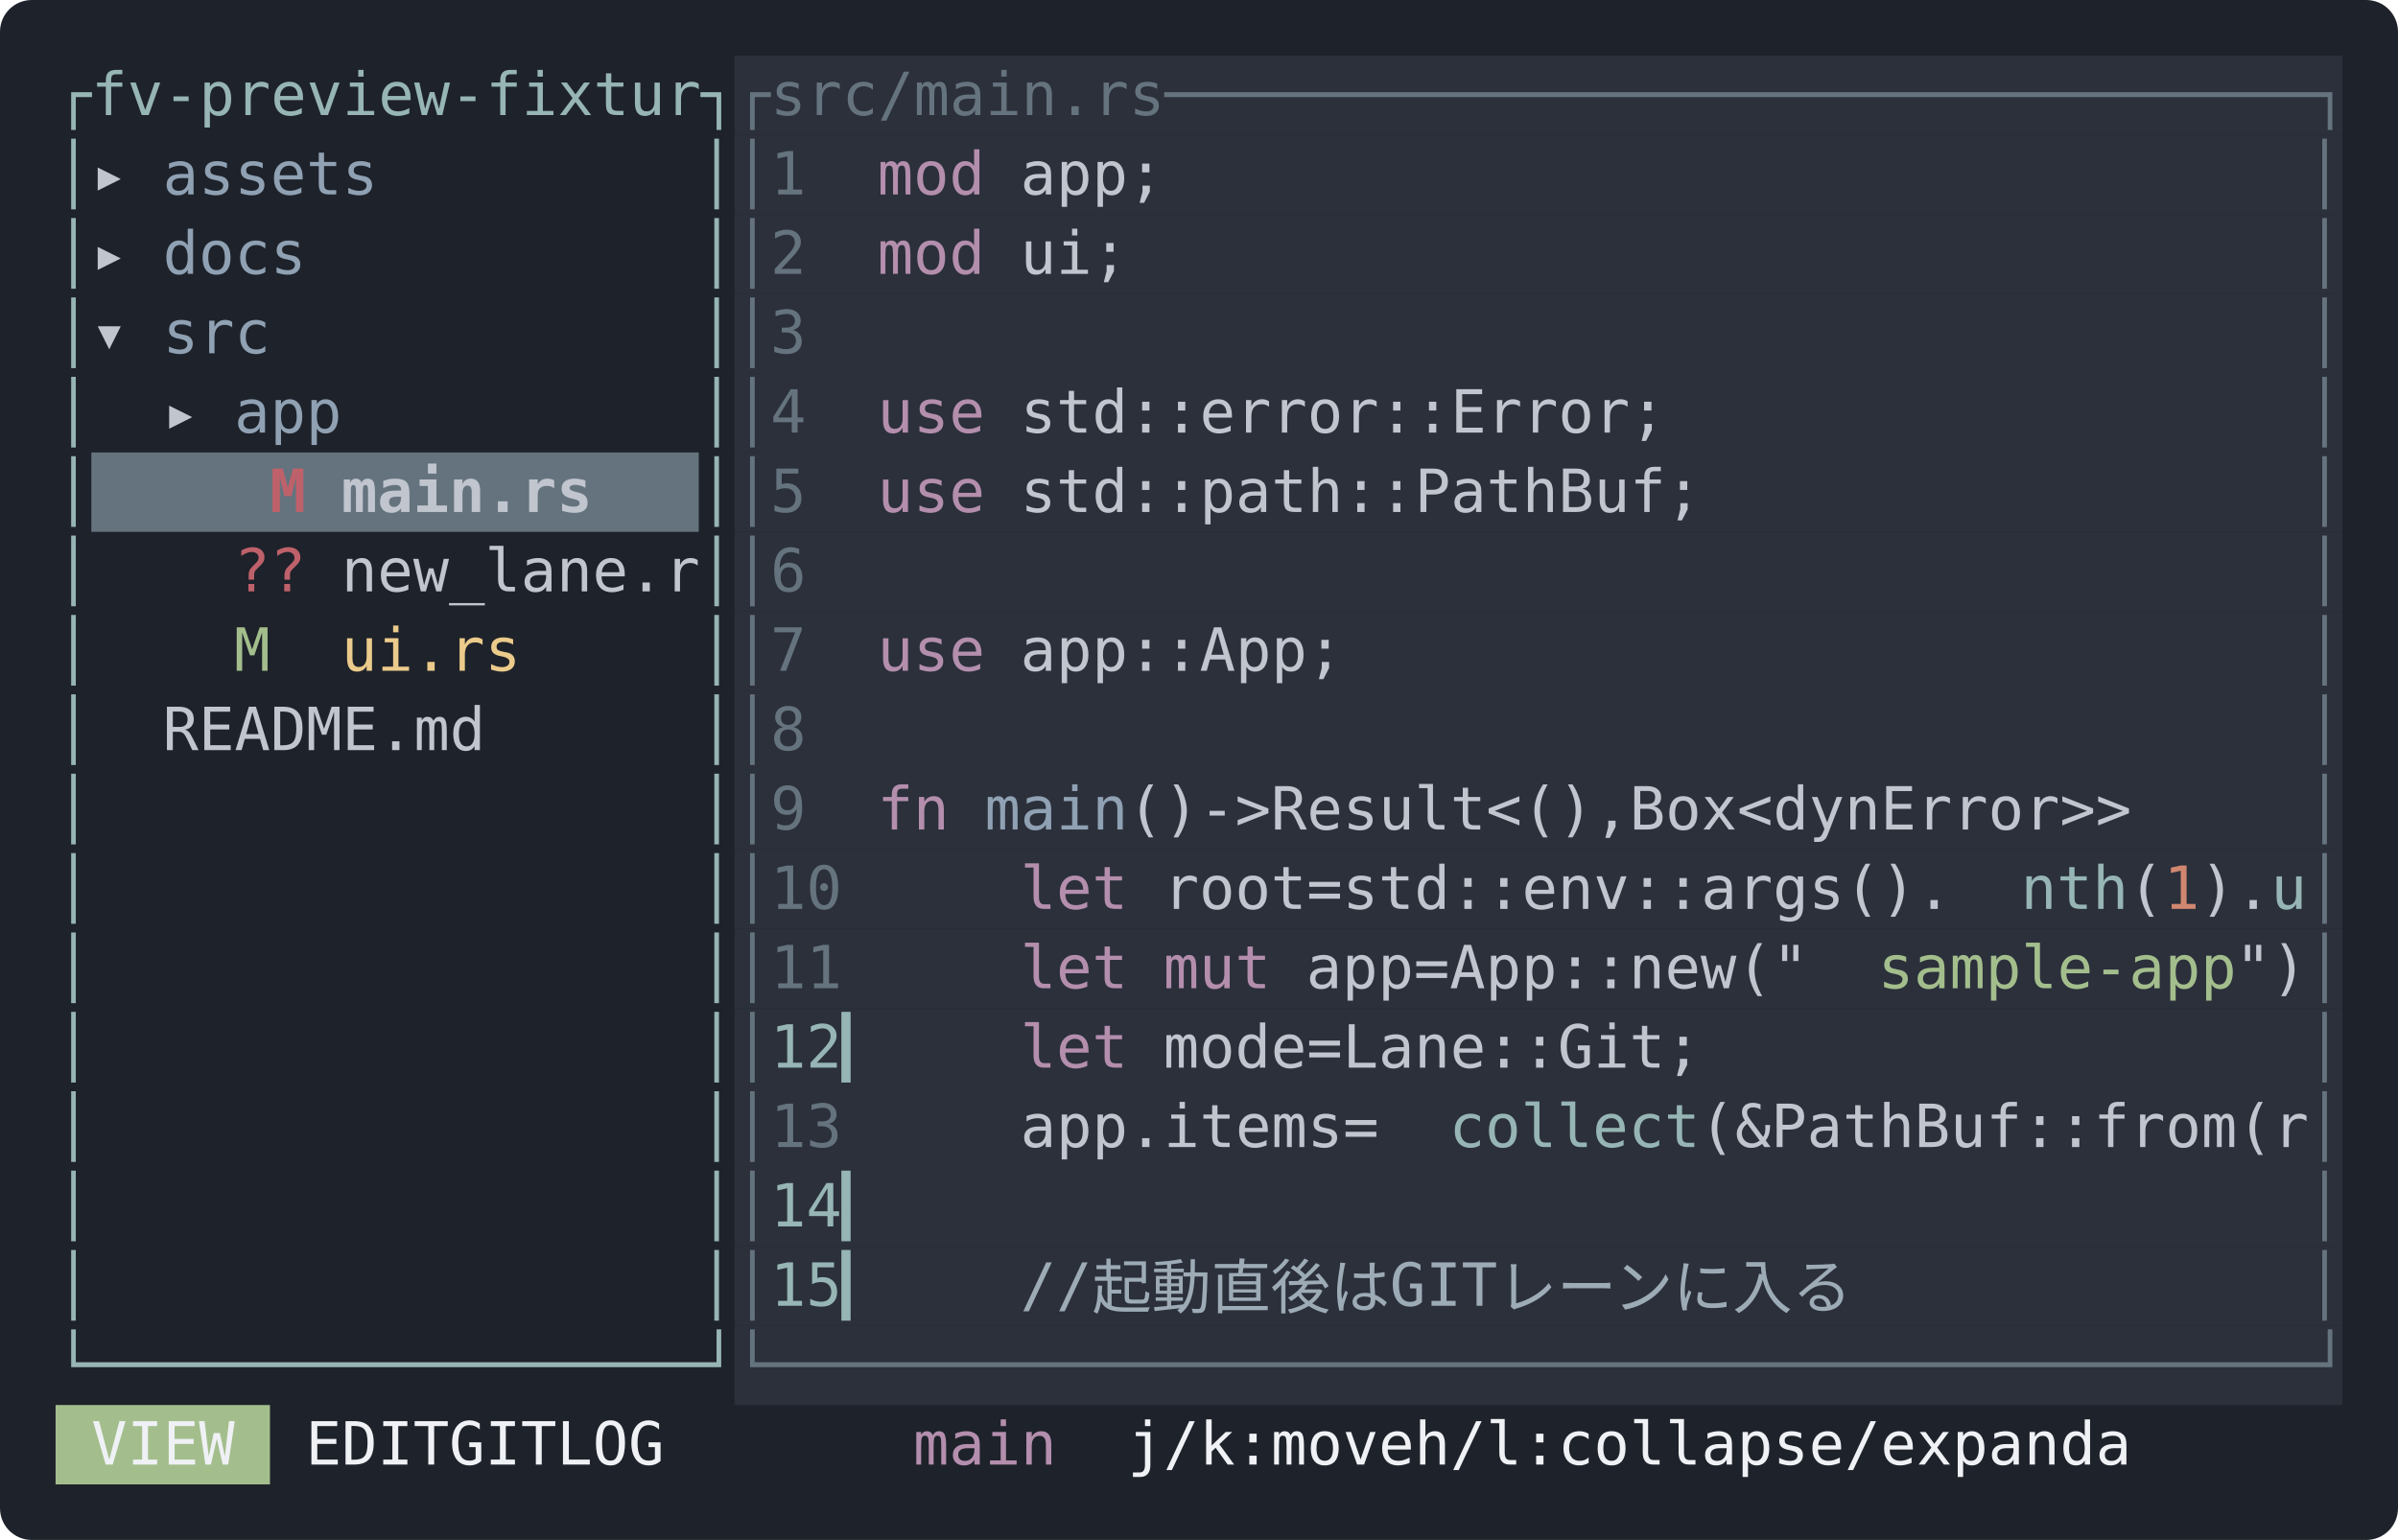
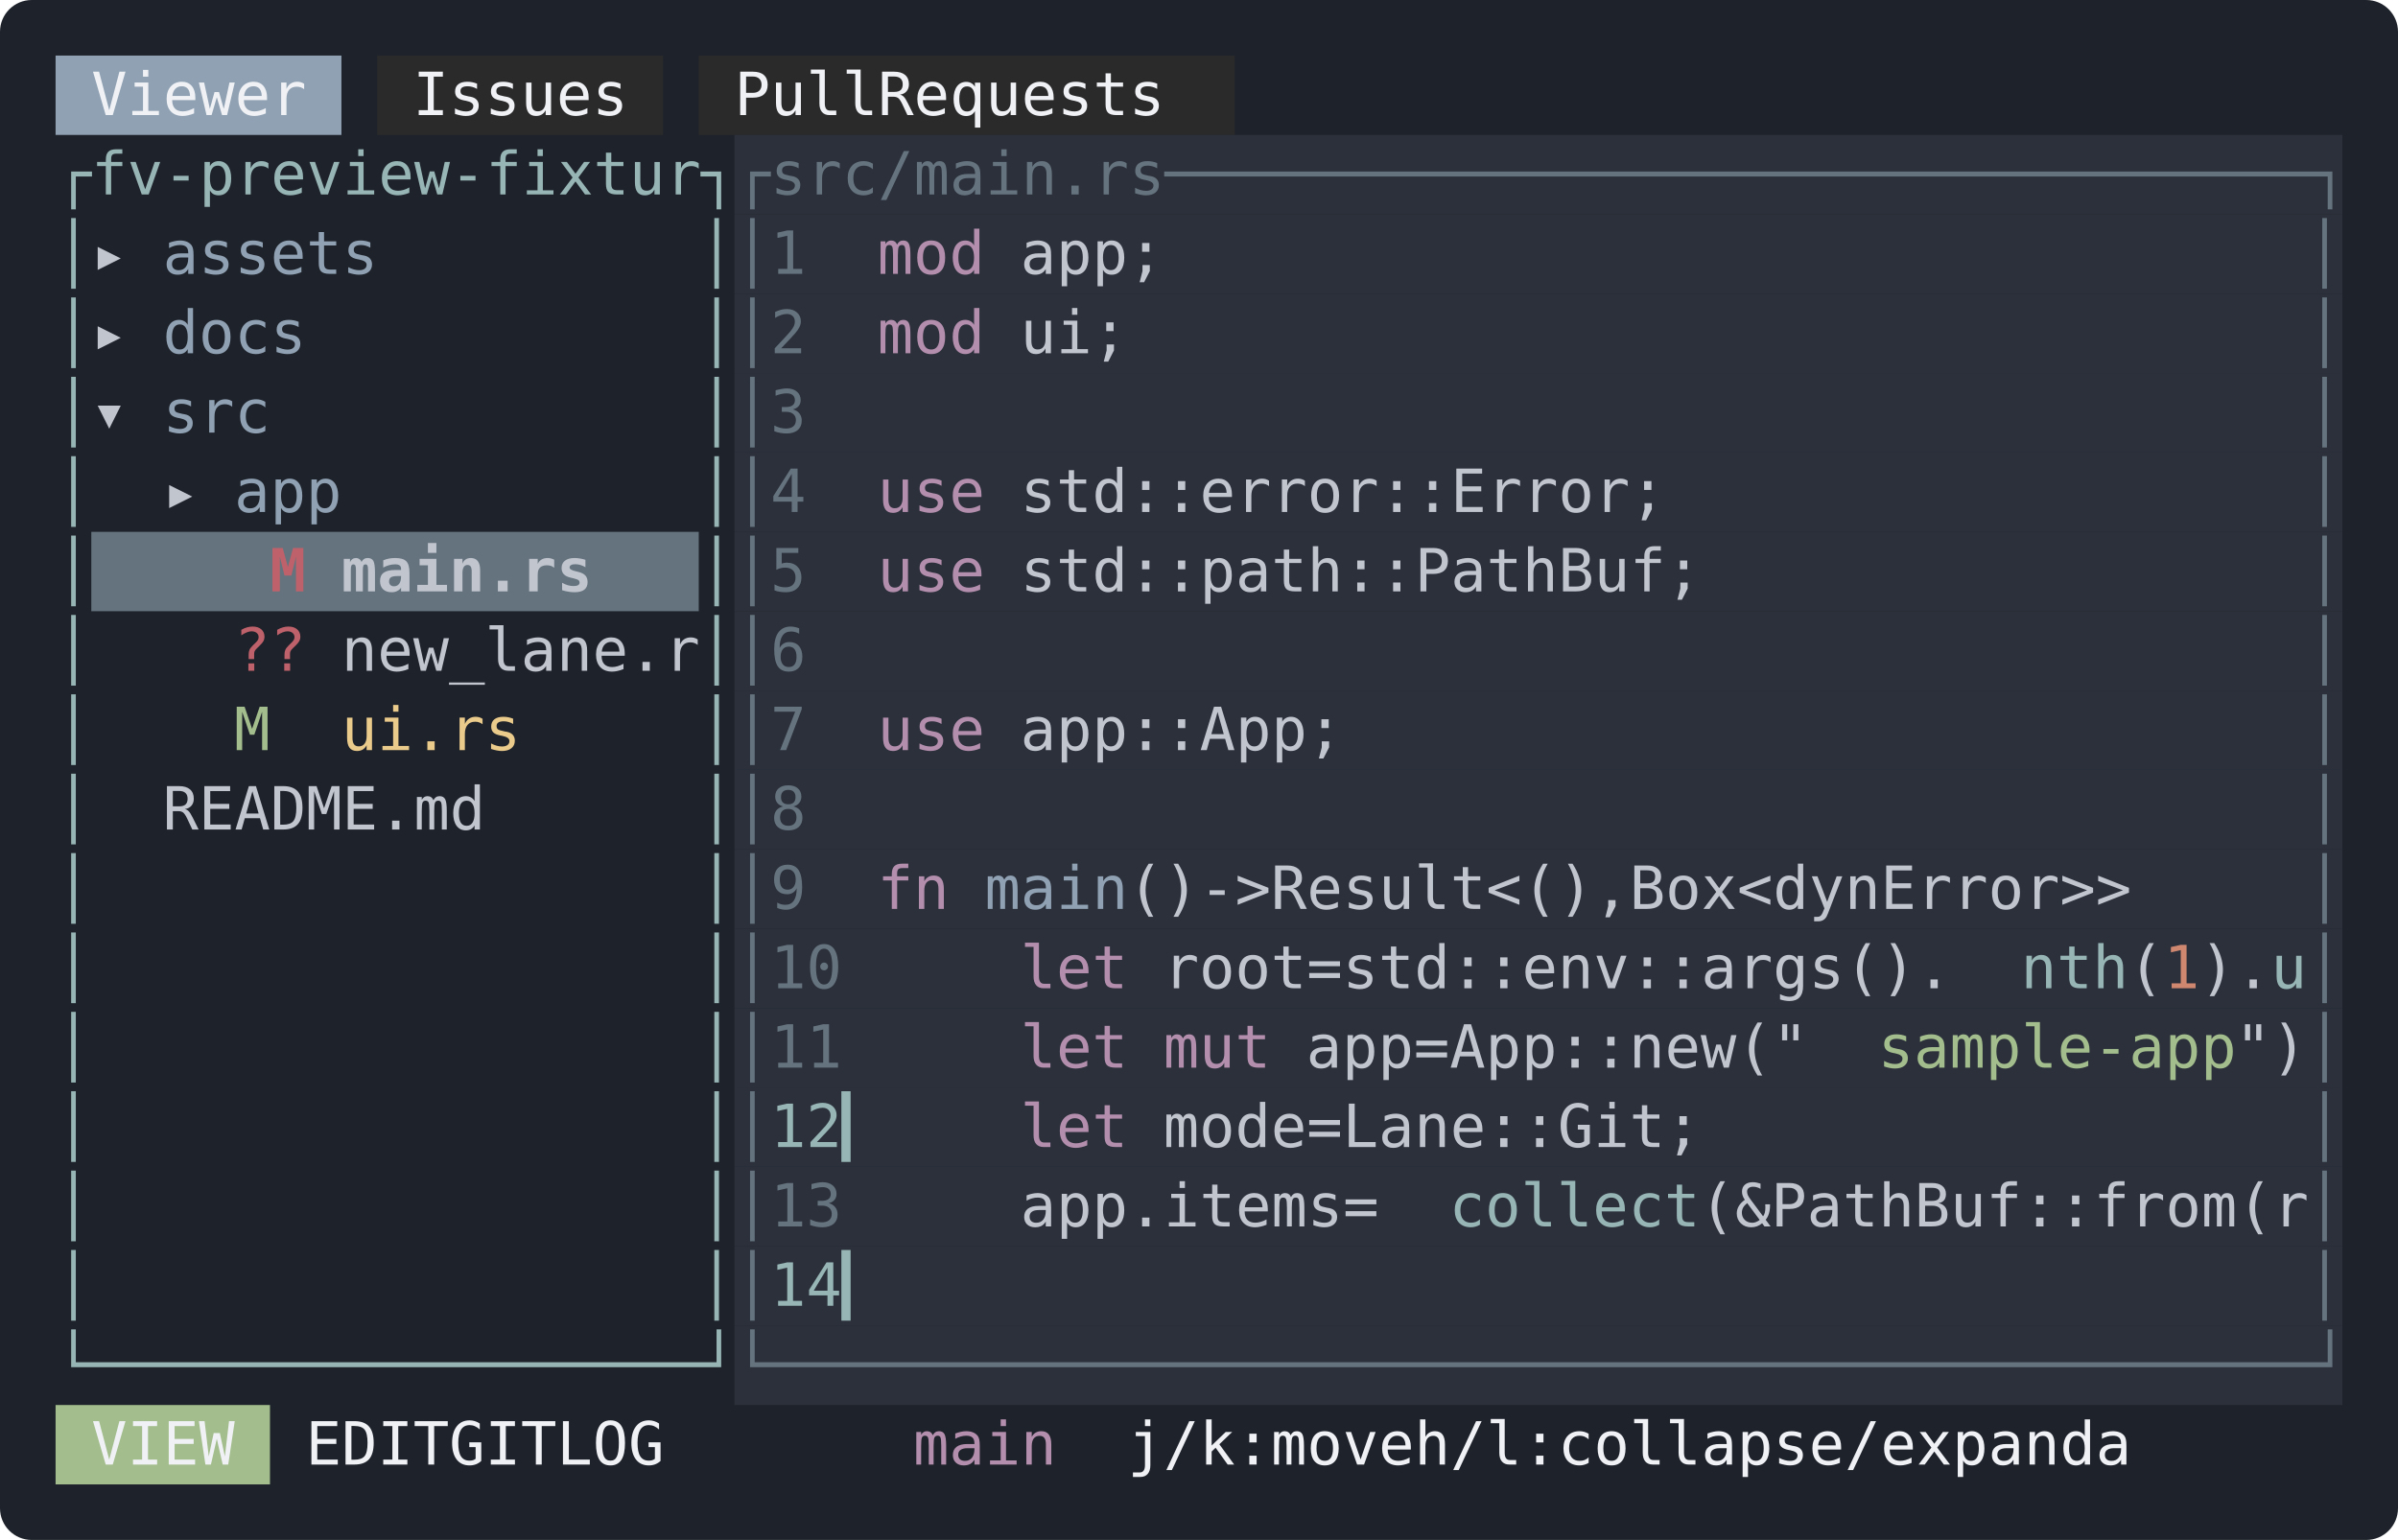
<svg xmlns="http://www.w3.org/2000/svg" width="604" height="388" viewBox="0 0 604 388" font-family="ui-monospace, SFMono-Regular, Menlo, Consolas, 'DejaVu Sans Mono', monospace" font-size="15">
  <rect width="604" height="388" rx="8" fill="#1e222a" />
-   <rect x="185" y="14" width="405" height="20" fill="#2b303b" />
-   <text x="14 23 32 41 50 59 68 77 86 95 104 113 122 131 140 149 158 167 176" y="29" fill="#96b5b4">┌fv-preview-fixtur┐</text>
-   <text x="185 194 203 212 221 230 239 248 257 266 275 284 293 302 311 320 329 338 347 356 365 374 383 392 401 410 419 428 437 446 455 464 473 482 491 500 509 518 527 536 545 554 563 572 581" y="29" fill="#65737e">┌src/main.rs────────────────────────────────┐</text>
+   <rect x="14" y="14" width="72" height="20" fill="#8fa1b3" />
+   <rect x="95" y="14" width="72" height="20" fill="#2a2a2a" />
+   <rect x="176" y="14" width="135" height="20" fill="#2a2a2a" />
+   <text x="23 32 41 50 59 68" y="29" fill="#eff1f5">Viewer</text>
+   <text x="104 113 122 131 140 149" y="29" fill="#eff1f5">Issues</text>
+   <text x="185 194 203 212 230 239 248 257 266 275 284 293" y="29" fill="#eff1f5">PullRequests</text>
  <rect x="185" y="34" width="405" height="20" fill="#2b303b" />
-   <text x="14" y="49" fill="#96b5b4">│</text>
-   <text x="23" y="49" fill="#c0c5ce">▸</text>
-   <text x="41 50 59 68 77 86" y="49" fill="#8fa1b3">assets</text>
-   <text x="176" y="49" fill="#96b5b4">│</text>
-   <text x="185 203" y="49" fill="#65737e">│1</text>
-   <text x="221 230 239" y="49" fill="#b48ead">mod</text>
-   <text x="257 266 275 284" y="49" fill="#c0c5ce">app;</text>
-   <text x="581" y="49" fill="#65737e">│</text>
+   <text x="14 23 32 41 50 59 68 77 86 95 104 113 122 131 140 149 158 167 176" y="49" fill="#96b5b4">┌fv-preview-fixtur┐</text>
+   <text x="185 194 203 212 221 230 239 248 257 266 275 284 293 302 311 320 329 338 347 356 365 374 383 392 401 410 419 428 437 446 455 464 473 482 491 500 509 518 527 536 545 554 563 572 581" y="49" fill="#65737e">┌src/main.rs────────────────────────────────┐</text>
  <rect x="185" y="54" width="405" height="20" fill="#2b303b" />
  <text x="14" y="69" fill="#96b5b4">│</text>
  <text x="23" y="69" fill="#c0c5ce">▸</text>
-   <text x="41 50 59 68" y="69" fill="#8fa1b3">docs</text>
+   <text x="41 50 59 68 77 86" y="69" fill="#8fa1b3">assets</text>
  <text x="176" y="69" fill="#96b5b4">│</text>
-   <text x="185 203" y="69" fill="#65737e">│2</text>
+   <text x="185 203" y="69" fill="#65737e">│1</text>
  <text x="221 230 239" y="69" fill="#b48ead">mod</text>
-   <text x="257 266 275" y="69" fill="#c0c5ce">ui;</text>
+   <text x="257 266 275 284" y="69" fill="#c0c5ce">app;</text>
  <text x="581" y="69" fill="#65737e">│</text>
  <rect x="185" y="74" width="405" height="20" fill="#2b303b" />
  <text x="14" y="89" fill="#96b5b4">│</text>
-   <text x="23" y="89" fill="#c0c5ce">▾</text>
-   <text x="41 50 59" y="89" fill="#8fa1b3">src</text>
+   <text x="23" y="89" fill="#c0c5ce">▸</text>
+   <text x="41 50 59 68" y="89" fill="#8fa1b3">docs</text>
  <text x="176" y="89" fill="#96b5b4">│</text>
-   <text x="185 203" y="89" fill="#65737e">│3</text>
+   <text x="185 203" y="89" fill="#65737e">│2</text>
+   <text x="221 230 239" y="89" fill="#b48ead">mod</text>
+   <text x="257 266 275" y="89" fill="#c0c5ce">ui;</text>
  <text x="581" y="89" fill="#65737e">│</text>
  <rect x="185" y="94" width="405" height="20" fill="#2b303b" />
  <text x="14" y="109" fill="#96b5b4">│</text>
-   <text x="41" y="109" fill="#c0c5ce">▸</text>
-   <text x="59 68 77" y="109" fill="#8fa1b3">app</text>
+   <text x="23" y="109" fill="#c0c5ce">▾</text>
+   <text x="41 50 59" y="109" fill="#8fa1b3">src</text>
  <text x="176" y="109" fill="#96b5b4">│</text>
-   <text x="185 203" y="109" fill="#65737e">│4</text>
-   <text x="221 230 239" y="109" fill="#b48ead">use</text>
-   <text x="257 266 275 284 293 302 311 320 329 338 347 356 365 374 383 392 401 410" y="109" fill="#c0c5ce">std::error::Error;</text>
+   <text x="185 203" y="109" fill="#65737e">│3</text>
  <text x="581" y="109" fill="#65737e">│</text>
-   <rect x="23" y="114" width="153" height="20" fill="#65737e" />
  <rect x="185" y="114" width="405" height="20" fill="#2b303b" />
  <text x="14" y="129" fill="#96b5b4">│</text>
-   <text x="68" y="129" fill="#bf616a" font-weight="bold">M</text>
-   <text x="86 95 104 113 122 131 140" y="129" fill="#c0c5ce" font-weight="bold">main.rs</text>
+   <text x="41" y="129" fill="#c0c5ce">▸</text>
+   <text x="59 68 77" y="129" fill="#8fa1b3">app</text>
  <text x="176" y="129" fill="#96b5b4">│</text>
-   <text x="185 203" y="129" fill="#65737e">│5</text>
+   <text x="185 203" y="129" fill="#65737e">│4</text>
  <text x="221 230 239" y="129" fill="#b48ead">use</text>
-   <text x="257 266 275 284 293 302 311 320 329 338 347 356 365 374 383 392 401 410 419" y="129" fill="#c0c5ce">std::path::PathBuf;</text>
+   <text x="257 266 275 284 293 302 311 320 329 338 347 356 365 374 383 392 401 410" y="129" fill="#c0c5ce">std::error::Error;</text>
  <text x="581" y="129" fill="#65737e">│</text>
+   <rect x="23" y="134" width="153" height="20" fill="#65737e" />
  <rect x="185" y="134" width="405" height="20" fill="#2b303b" />
  <text x="14" y="149" fill="#96b5b4">│</text>
-   <text x="59 68" y="149" fill="#bf616a">??</text>
-   <text x="86 95 104 113 122 131 140 149 158 167" y="149" fill="#c0c5ce">new_lane.r</text>
+   <text x="68" y="149" fill="#bf616a" font-weight="bold">M</text>
+   <text x="86 95 104 113 122 131 140" y="149" fill="#c0c5ce" font-weight="bold">main.rs</text>
  <text x="176" y="149" fill="#96b5b4">│</text>
-   <text x="185 203" y="149" fill="#65737e">│6</text>
+   <text x="185 203" y="149" fill="#65737e">│5</text>
+   <text x="221 230 239" y="149" fill="#b48ead">use</text>
+   <text x="257 266 275 284 293 302 311 320 329 338 347 356 365 374 383 392 401 410 419" y="149" fill="#c0c5ce">std::path::PathBuf;</text>
  <text x="581" y="149" fill="#65737e">│</text>
  <rect x="185" y="154" width="405" height="20" fill="#2b303b" />
  <text x="14" y="169" fill="#96b5b4">│</text>
-   <text x="59" y="169" fill="#a3be8c">M</text>
-   <text x="86 95 104 113 122" y="169" fill="#ebcb8b">ui.rs</text>
+   <text x="59 68" y="169" fill="#bf616a">??</text>
+   <text x="86 95 104 113 122 131 140 149 158 167" y="169" fill="#c0c5ce">new_lane.r</text>
  <text x="176" y="169" fill="#96b5b4">│</text>
-   <text x="185 203" y="169" fill="#65737e">│7</text>
-   <text x="221 230 239" y="169" fill="#b48ead">use</text>
-   <text x="257 266 275 284 293 302 311 320 329" y="169" fill="#c0c5ce">app::App;</text>
+   <text x="185 203" y="169" fill="#65737e">│6</text>
  <text x="581" y="169" fill="#65737e">│</text>
  <rect x="185" y="174" width="405" height="20" fill="#2b303b" />
  <text x="14" y="189" fill="#96b5b4">│</text>
-   <text x="41 50 59 68 77 86 95 104 113" y="189" fill="#c0c5ce">README.md</text>
+   <text x="59" y="189" fill="#a3be8c">M</text>
+   <text x="86 95 104 113 122" y="189" fill="#ebcb8b">ui.rs</text>
  <text x="176" y="189" fill="#96b5b4">│</text>
-   <text x="185 203" y="189" fill="#65737e">│8</text>
+   <text x="185 203" y="189" fill="#65737e">│7</text>
+   <text x="221 230 239" y="189" fill="#b48ead">use</text>
+   <text x="257 266 275 284 293 302 311 320 329" y="189" fill="#c0c5ce">app::App;</text>
  <text x="581" y="189" fill="#65737e">│</text>
  <rect x="185" y="194" width="405" height="20" fill="#2b303b" />
  <text x="14" y="209" fill="#96b5b4">│</text>
+   <text x="41 50 59 68 77 86 95 104 113" y="209" fill="#c0c5ce">README.md</text>
  <text x="176" y="209" fill="#96b5b4">│</text>
-   <text x="185 203" y="209" fill="#65737e">│9</text>
-   <text x="221 230" y="209" fill="#b48ead">fn</text>
-   <text x="248 257 266 275" y="209" fill="#8fa1b3">main</text>
-   <text x="284 293 311 320 338 347 356 365 374 383 392 401 410 419 437 446 455 464 473 482 491 509 518 527 536 545 554 563" y="209" fill="#c0c5ce">()-&gt;Result&lt;(),Box&lt;dynError&gt;&gt;</text>
+   <text x="185 203" y="209" fill="#65737e">│8</text>
  <text x="581" y="209" fill="#65737e">│</text>
  <rect x="185" y="214" width="405" height="20" fill="#2b303b" />
  <text x="14" y="229" fill="#96b5b4">│</text>
  <text x="176" y="229" fill="#96b5b4">│</text>
-   <text x="185 194 203" y="229" fill="#65737e">│10</text>
-   <text x="257 266 275" y="229" fill="#b48ead">let</text>
-   <text x="293 302 311 320 338 356 365 374 383 392 401 410 419 428 437 446 455 464 473 482 491 500" y="229" fill="#c0c5ce">root=std::env::args().</text>
-   <text x="509 518 527" y="229" fill="#96b5b4">nth</text>
-   <text x="536" y="229" fill="#c0c5ce">(</text>
-   <text x="545" y="229" fill="#d08770">1</text>
-   <text x="554 563" y="229" fill="#c0c5ce">).</text>
-   <text x="572" y="229" fill="#96b5b4">u</text>
+   <text x="185 203" y="229" fill="#65737e">│9</text>
+   <text x="221 230" y="229" fill="#b48ead">fn</text>
+   <text x="248 257 266 275" y="229" fill="#8fa1b3">main</text>
+   <text x="284 293 311 320 338 347 356 365 374 383 392 401 410 419 437 446 455 464 473 482 491 509 518 527 536 545 554 563" y="229" fill="#c0c5ce">()-&gt;Result&lt;(),Box&lt;dynError&gt;&gt;</text>
  <text x="581" y="229" fill="#65737e">│</text>
  <rect x="185" y="234" width="405" height="20" fill="#2b303b" />
  <text x="14" y="249" fill="#96b5b4">│</text>
  <text x="176" y="249" fill="#96b5b4">│</text>
-   <text x="185 194 203" y="249" fill="#65737e">│11</text>
+   <text x="185 194 203" y="249" fill="#65737e">│10</text>
  <text x="257 266 275" y="249" fill="#b48ead">let</text>
-   <text x="293 302 311" y="249" fill="#b48ead">mut</text>
-   <text x="329 338 347 365 383 392 401 410 419 428 437 446 455 464" y="249" fill="#c0c5ce">app=App::new("</text>
-   <text x="473 482 491 500 509 518 527 536 545 554" y="249" fill="#a3be8c">sample-app</text>
-   <text x="563 572" y="249" fill="#c0c5ce">")</text>
+   <text x="293 302 311 320 338 356 365 374 383 392 401 410 419 428 437 446 455 464 473 482 491 500" y="249" fill="#c0c5ce">root=std::env::args().</text>
+   <text x="509 518 527" y="249" fill="#96b5b4">nth</text>
+   <text x="536" y="249" fill="#c0c5ce">(</text>
+   <text x="545" y="249" fill="#d08770">1</text>
+   <text x="554 563" y="249" fill="#c0c5ce">).</text>
+   <text x="572" y="249" fill="#96b5b4">u</text>
  <text x="581" y="249" fill="#65737e">│</text>
  <rect x="185" y="254" width="405" height="20" fill="#2b303b" />
  <text x="14" y="269" fill="#96b5b4">│</text>
  <text x="176" y="269" fill="#96b5b4">│</text>
-   <text x="185" y="269" fill="#65737e">│</text>
-   <text x="194 203 212" y="269" fill="#96b5b4">12▎</text>
+   <text x="185 194 203" y="269" fill="#65737e">│11</text>
  <text x="257 266 275" y="269" fill="#b48ead">let</text>
-   <text x="293 302 311 320 338 356 365 374 383 392 401 410 419 428 437" y="269" fill="#c0c5ce">mode=Lane::Git;</text>
+   <text x="293 302 311" y="269" fill="#b48ead">mut</text>
+   <text x="329 338 347 365 383 392 401 410 419 428 437 446 455 464" y="269" fill="#c0c5ce">app=App::new("</text>
+   <text x="473 482 491 500 509 518 527 536 545 554" y="269" fill="#a3be8c">sample-app</text>
+   <text x="563 572" y="269" fill="#c0c5ce">")</text>
  <text x="581" y="269" fill="#65737e">│</text>
  <rect x="185" y="274" width="405" height="20" fill="#2b303b" />
  <text x="14" y="289" fill="#96b5b4">│</text>
  <text x="176" y="289" fill="#96b5b4">│</text>
-   <text x="185 194 203" y="289" fill="#65737e">│13</text>
-   <text x="257 266 275 284 293 302 311 320 329 347" y="289" fill="#c0c5ce">app.items=</text>
-   <text x="365 374 383 392 401 410 419" y="289" fill="#96b5b4">collect</text>
-   <text x="428 437 446 455 464 473 482 491 500 509 518 527 536 545 554 563 572" y="289" fill="#c0c5ce">(&amp;PathBuf::from(r</text>
+   <text x="185" y="289" fill="#65737e">│</text>
+   <text x="194 203 212" y="289" fill="#96b5b4">12▎</text>
+   <text x="257 266 275" y="289" fill="#b48ead">let</text>
+   <text x="293 302 311 320 338 356 365 374 383 392 401 410 419 428 437" y="289" fill="#c0c5ce">mode=Lane::Git;</text>
  <text x="581" y="289" fill="#65737e">│</text>
  <rect x="185" y="294" width="405" height="20" fill="#2b303b" />
  <text x="14" y="309" fill="#96b5b4">│</text>
  <text x="176" y="309" fill="#96b5b4">│</text>
-   <text x="185" y="309" fill="#65737e">│</text>
-   <text x="194 203 212" y="309" fill="#96b5b4">14▎</text>
+   <text x="185 194 203" y="309" fill="#65737e">│13</text>
+   <text x="257 266 275 284 293 302 311 320 329 347" y="309" fill="#c0c5ce">app.items=</text>
+   <text x="365 374 383 392 401 410 419" y="309" fill="#96b5b4">collect</text>
+   <text x="428 437 446 455 464 473 482 491 500 509 518 527 536 545 554 563 572" y="309" fill="#c0c5ce">(&amp;PathBuf::from(r</text>
  <text x="581" y="309" fill="#65737e">│</text>
  <rect x="185" y="314" width="405" height="20" fill="#2b303b" />
  <text x="14" y="329" fill="#96b5b4">│</text>
  <text x="176" y="329" fill="#96b5b4">│</text>
  <text x="185" y="329" fill="#65737e">│</text>
-   <text x="194 203 212" y="329" fill="#96b5b4">15▎</text>
-   <text x="257 266 284 302 320 338 356 383 392 401 419 437 455 473 491 509" y="329" fill="#9dabb6">//起動直後はGITレーンに入る</text>
+   <text x="194 203 212" y="329" fill="#96b5b4">14▎</text>
  <text x="581" y="329" fill="#65737e">│</text>
  <rect x="185" y="334" width="405" height="20" fill="#2b303b" />
  <text x="14 23 32 41 50 59 68 77 86 95 104 113 122 131 140 149 158 167 176" y="349" fill="#96b5b4">└─────────────────┘</text>
  <text x="185 194 203 212 221 230 239 248 257 266 275 284 293 302 311 320 329 338 347 356 365 374 383 392 401 410 419 428 437 446 455 464 473 482 491 500 509 518 527 536 545 554 563 572 581" y="349" fill="#65737e">└───────────────────────────────────────────┘</text>
  <rect x="14" y="354" width="54" height="20" fill="#a3be8c" />
  <text x="23 32 41 50" y="369" fill="#eff1f5">VIEW</text>
  <text x="77 86 95 104 131 140 149 176 185 194" y="369" fill="#eff1f5">EDITGITLOG</text>
  <text x="230 239 248 257" y="369" fill="#b48ead">main</text>
  <text x="284 293 302 311 329 338 347 356 383 392 401 410 428 437 446 455 464 473 482 491 500 509 518 527 536 545 554 581" y="369" fill="#eff1f5">j/k:moveh/l:collapse/expanda</text>
</svg>
